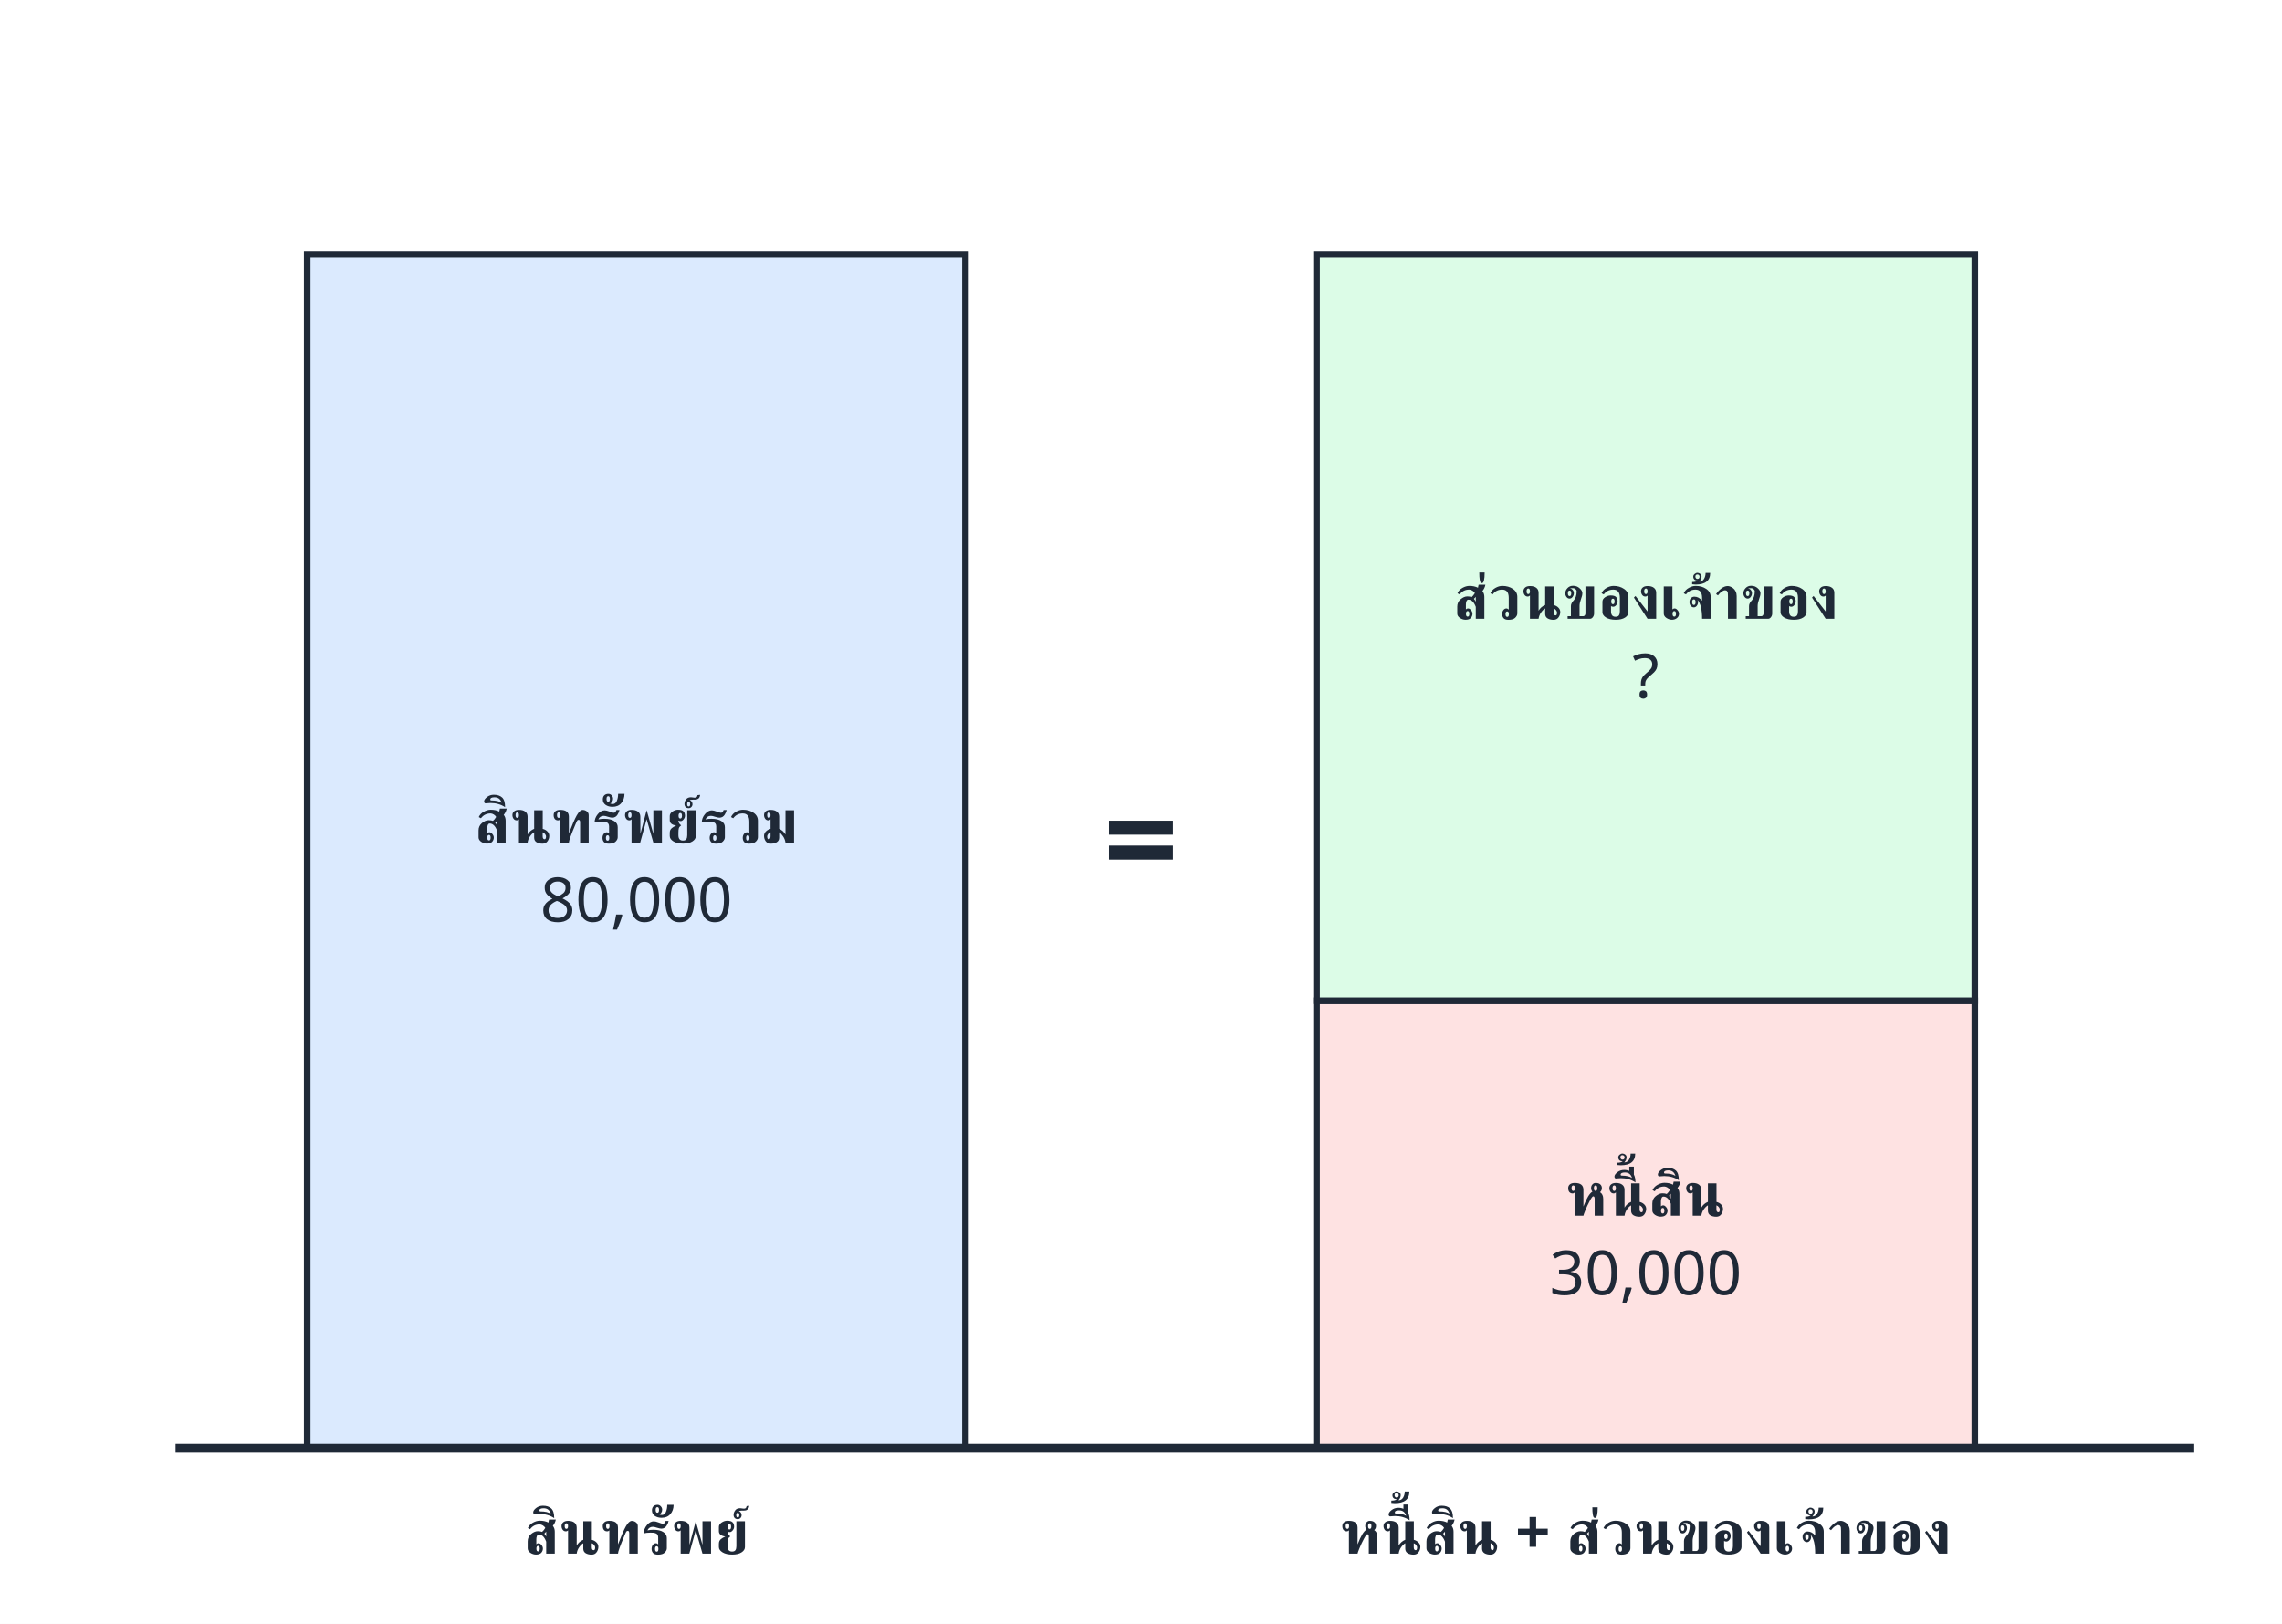
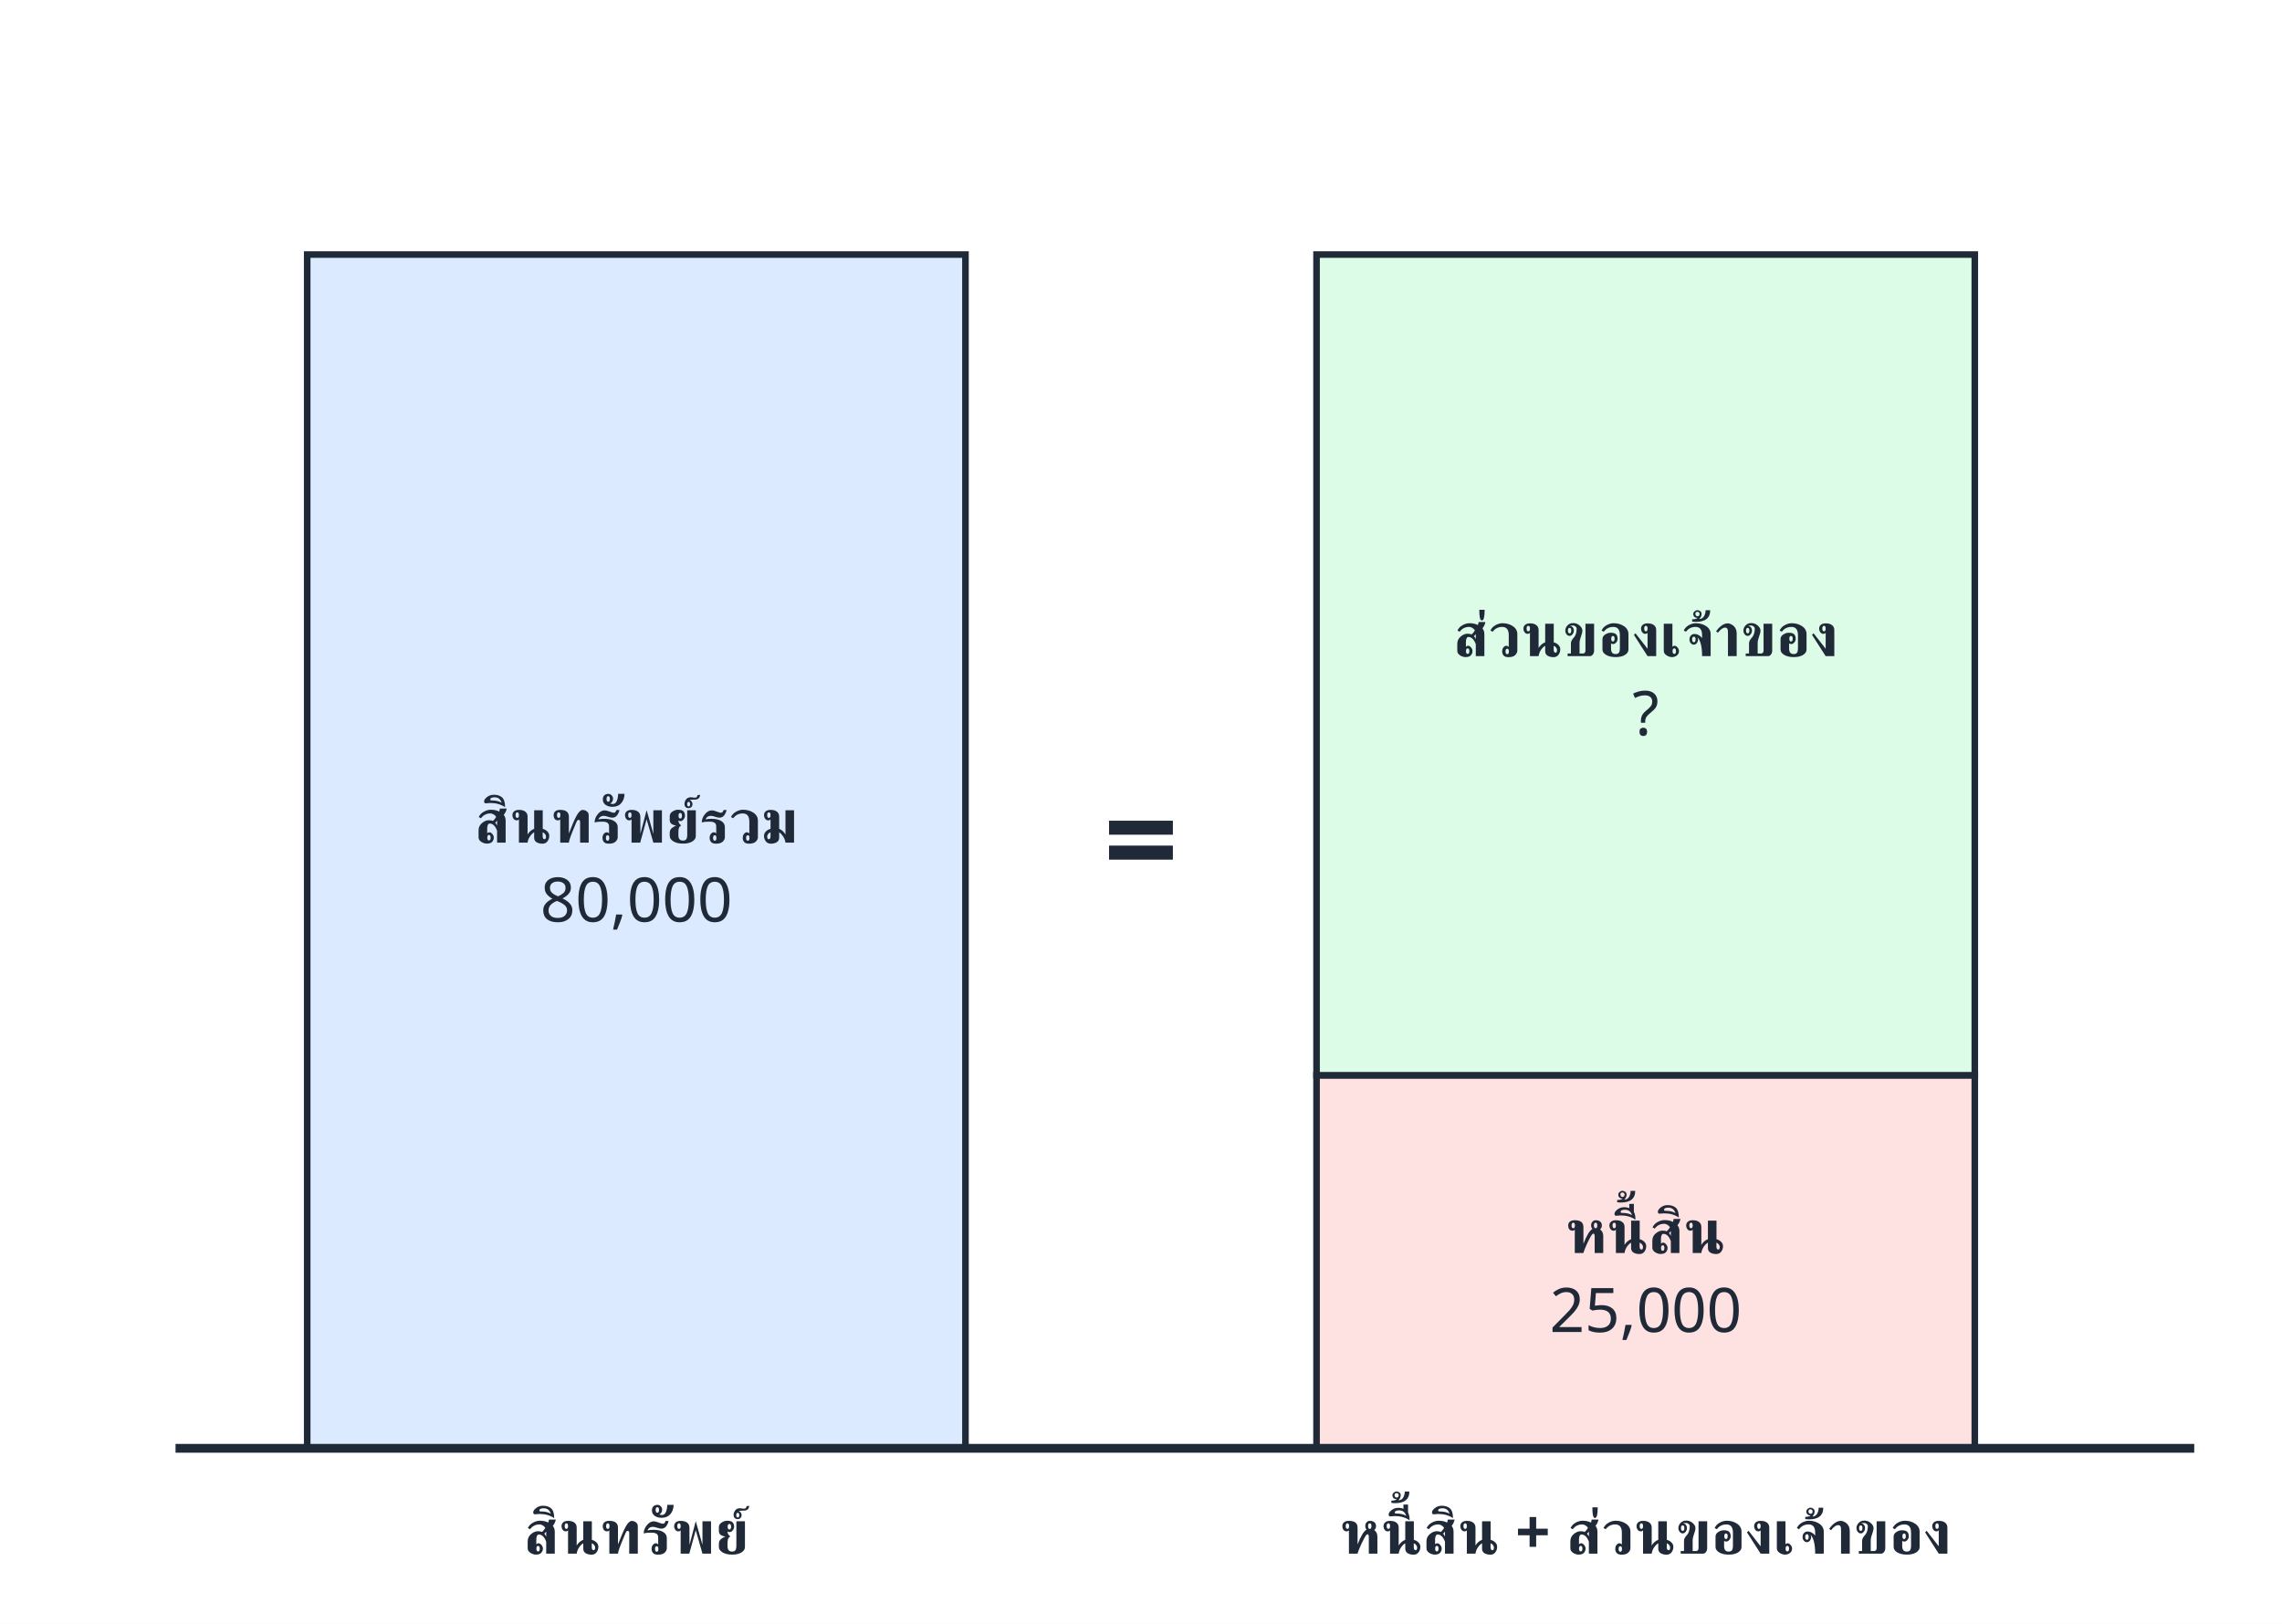
<svg xmlns="http://www.w3.org/2000/svg" viewBox="0 0 520 370" width="520" height="370" font-family="sans-serif" font-size="14">
  <rect x="0" y="0" width="520" height="370" fill="#ffffff" />
  <rect x="70" y="58.0" width="150" height="272.0" fill="#dbeafe" stroke="#1f2937" stroke-width="1.5" />
  <text x="145.0" y="192.0" text-anchor="middle" fill="#1f2937" font-weight="bold">สินทรัพย์รวม</text>
  <text x="145.0" y="210.0" text-anchor="middle" fill="#1f2937">80,000</text>
  <text x="145.0" y="354" text-anchor="middle" fill="#1f2937" font-weight="bold">สินทรัพย์</text>
-   <rect x="300" y="228.0" width="150" height="102.0" fill="#fee2e2" stroke="#1f2937" stroke-width="1.5" />
-   <text x="375.0" y="277.0" text-anchor="middle" fill="#1f2937" font-weight="bold">หนี้สิน</text>
-   <text x="375.0" y="295.0" text-anchor="middle" fill="#1f2937">30,000</text>
-   <rect x="300" y="58.0" width="150" height="170.0" fill="#dcfce7" stroke="#1f2937" stroke-width="1.5" />
-   <text x="375.0" y="141.0" text-anchor="middle" fill="#1f2937" font-weight="bold">ส่วนของเจ้าของ</text>
-   <text x="375.0" y="159.0" text-anchor="middle" fill="#1f2937">?</text>
+   <rect x="300" y="245.0" width="150" height="85.0" fill="#fee2e2" stroke="#1f2937" stroke-width="1.5" />
+   <text x="375.0" y="285.5" text-anchor="middle" fill="#1f2937" font-weight="bold">หนี้สิน</text>
+   <text x="375.0" y="303.5" text-anchor="middle" fill="#1f2937">25,000</text>
+   <rect x="300" y="58.0" width="150" height="187.0" fill="#dcfce7" stroke="#1f2937" stroke-width="1.5" />
+   <text x="375.0" y="149.5" text-anchor="middle" fill="#1f2937" font-weight="bold">ส่วนของเจ้าของ</text>
+   <text x="375.0" y="167.5" text-anchor="middle" fill="#1f2937">?</text>
  <text x="375.0" y="354" text-anchor="middle" fill="#1f2937" font-weight="bold">หนี้สิน + ส่วนของเจ้าของ</text>
  <text x="260.0" y="202.0" text-anchor="middle" font-size="30" font-weight="bold" fill="#1f2937">=</text>
  <line x1="40" y1="330" x2="500" y2="330" stroke="#1f2937" stroke-width="2" />
</svg>
